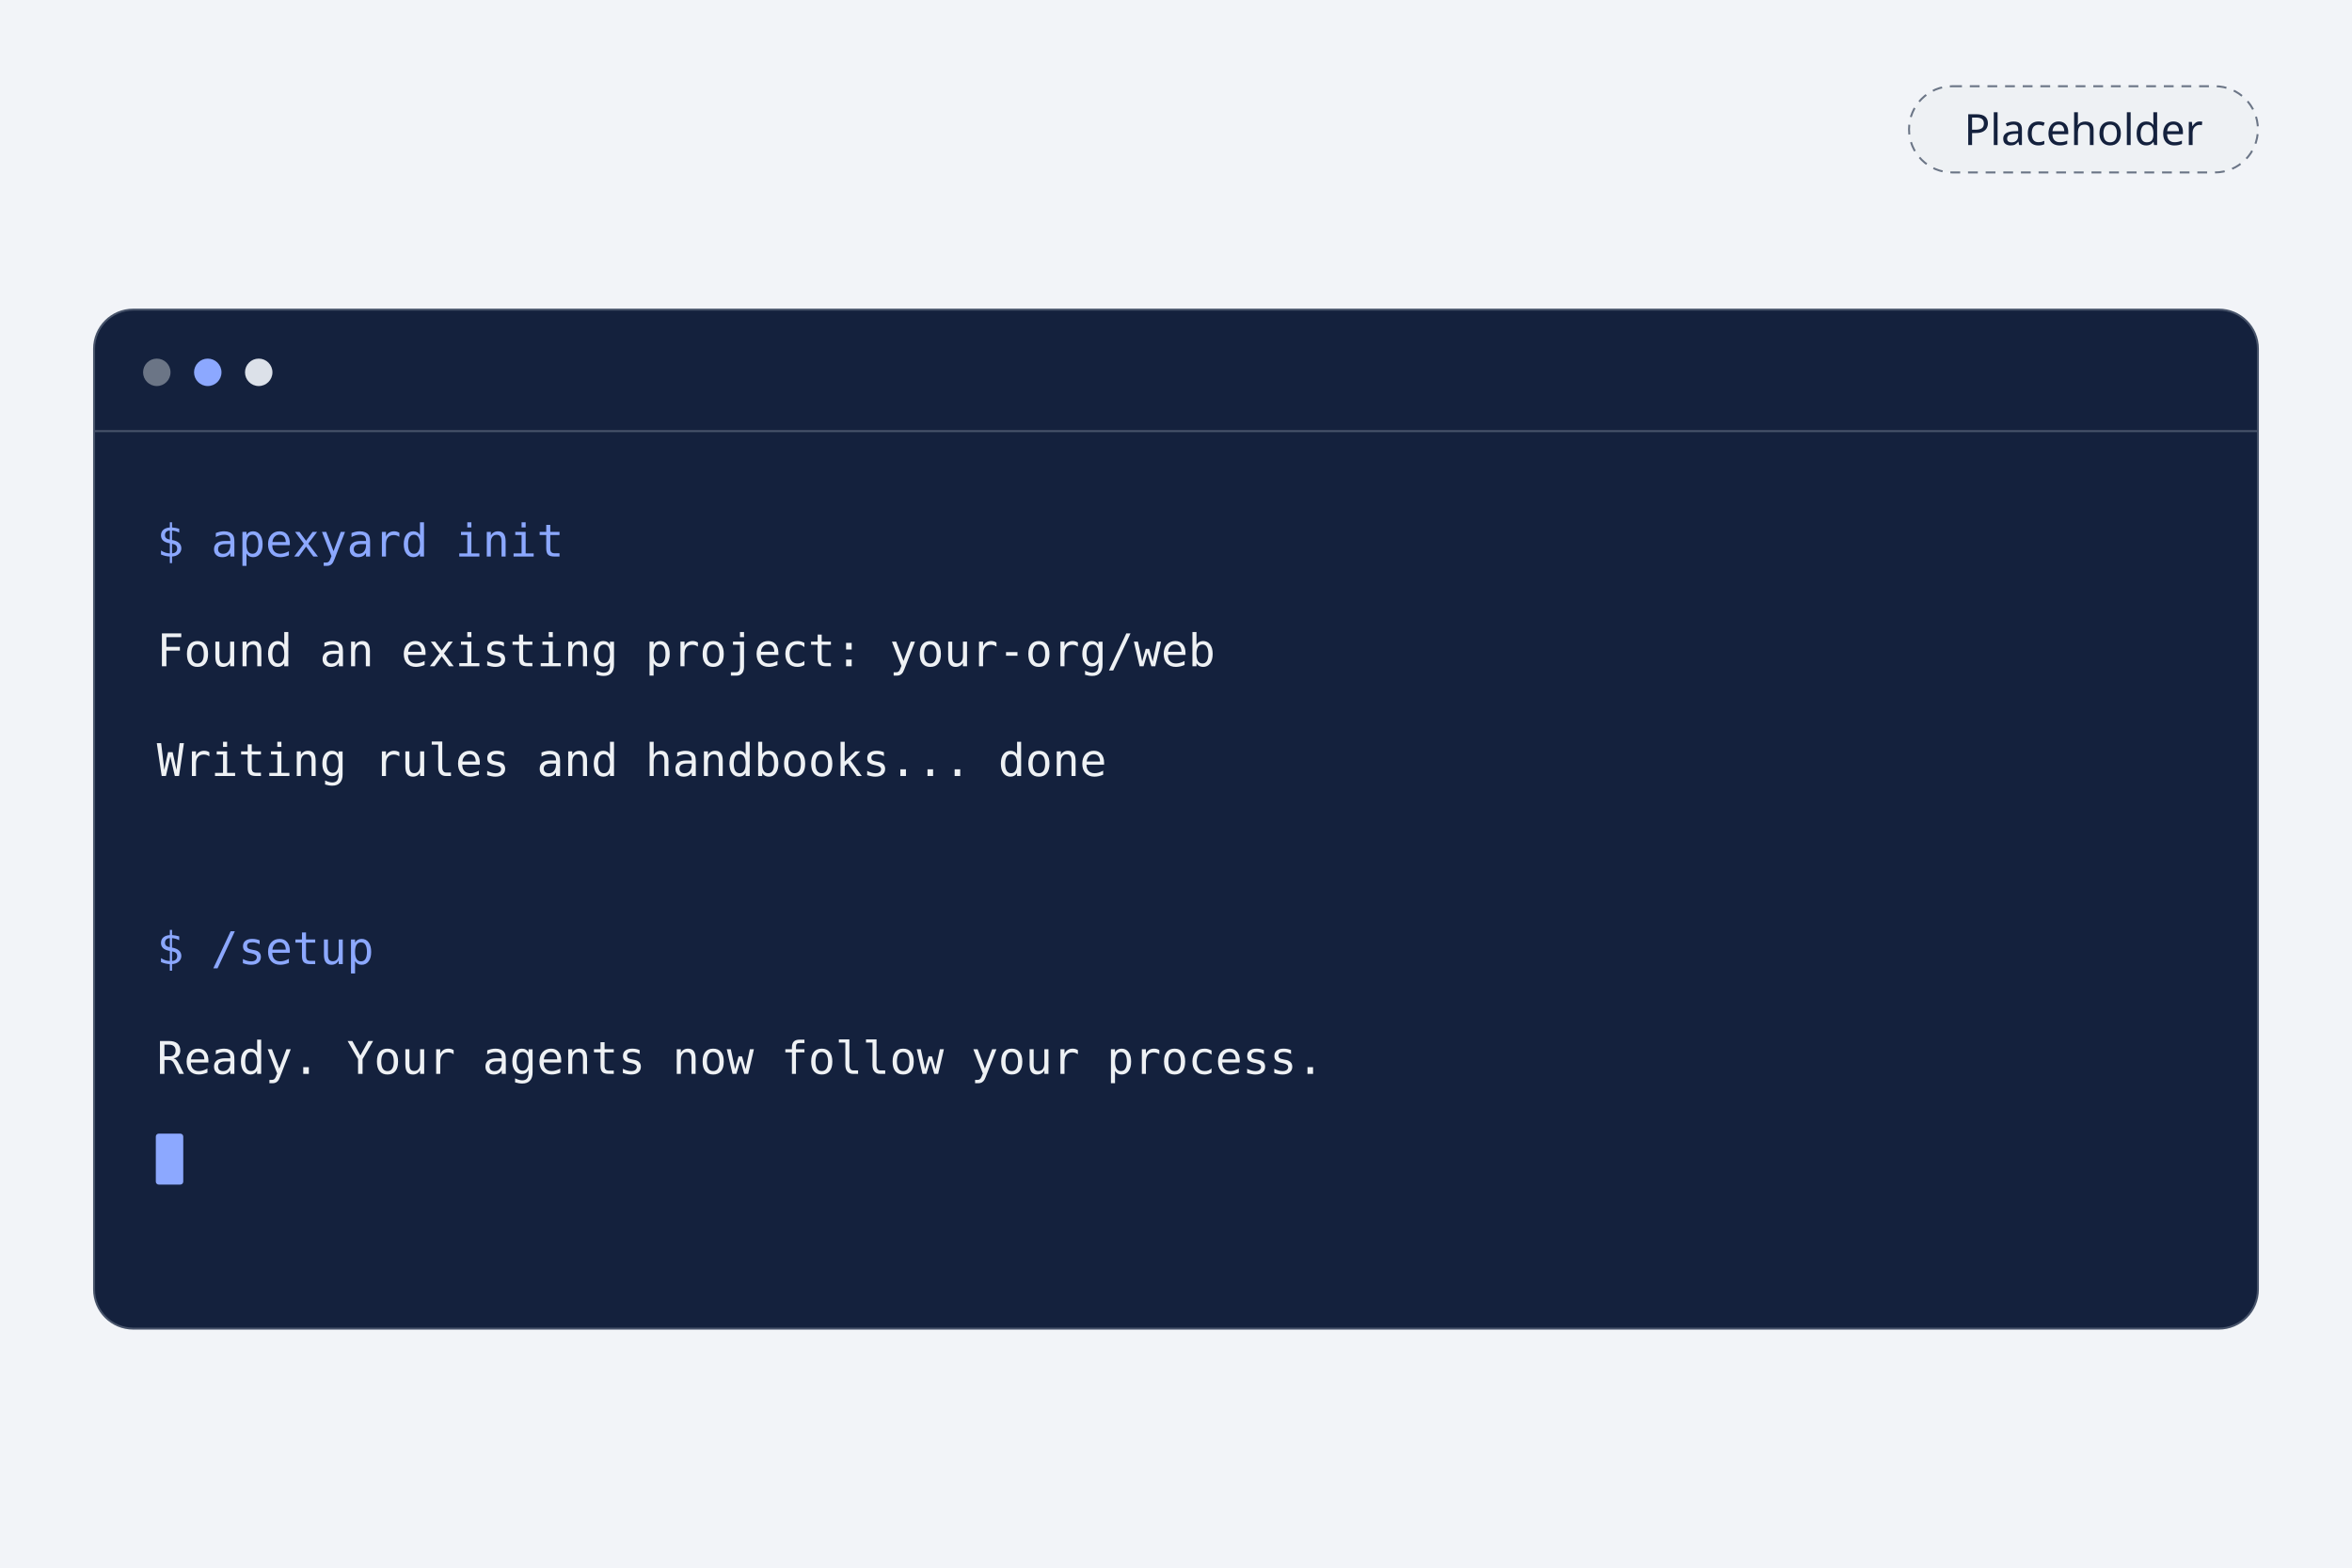
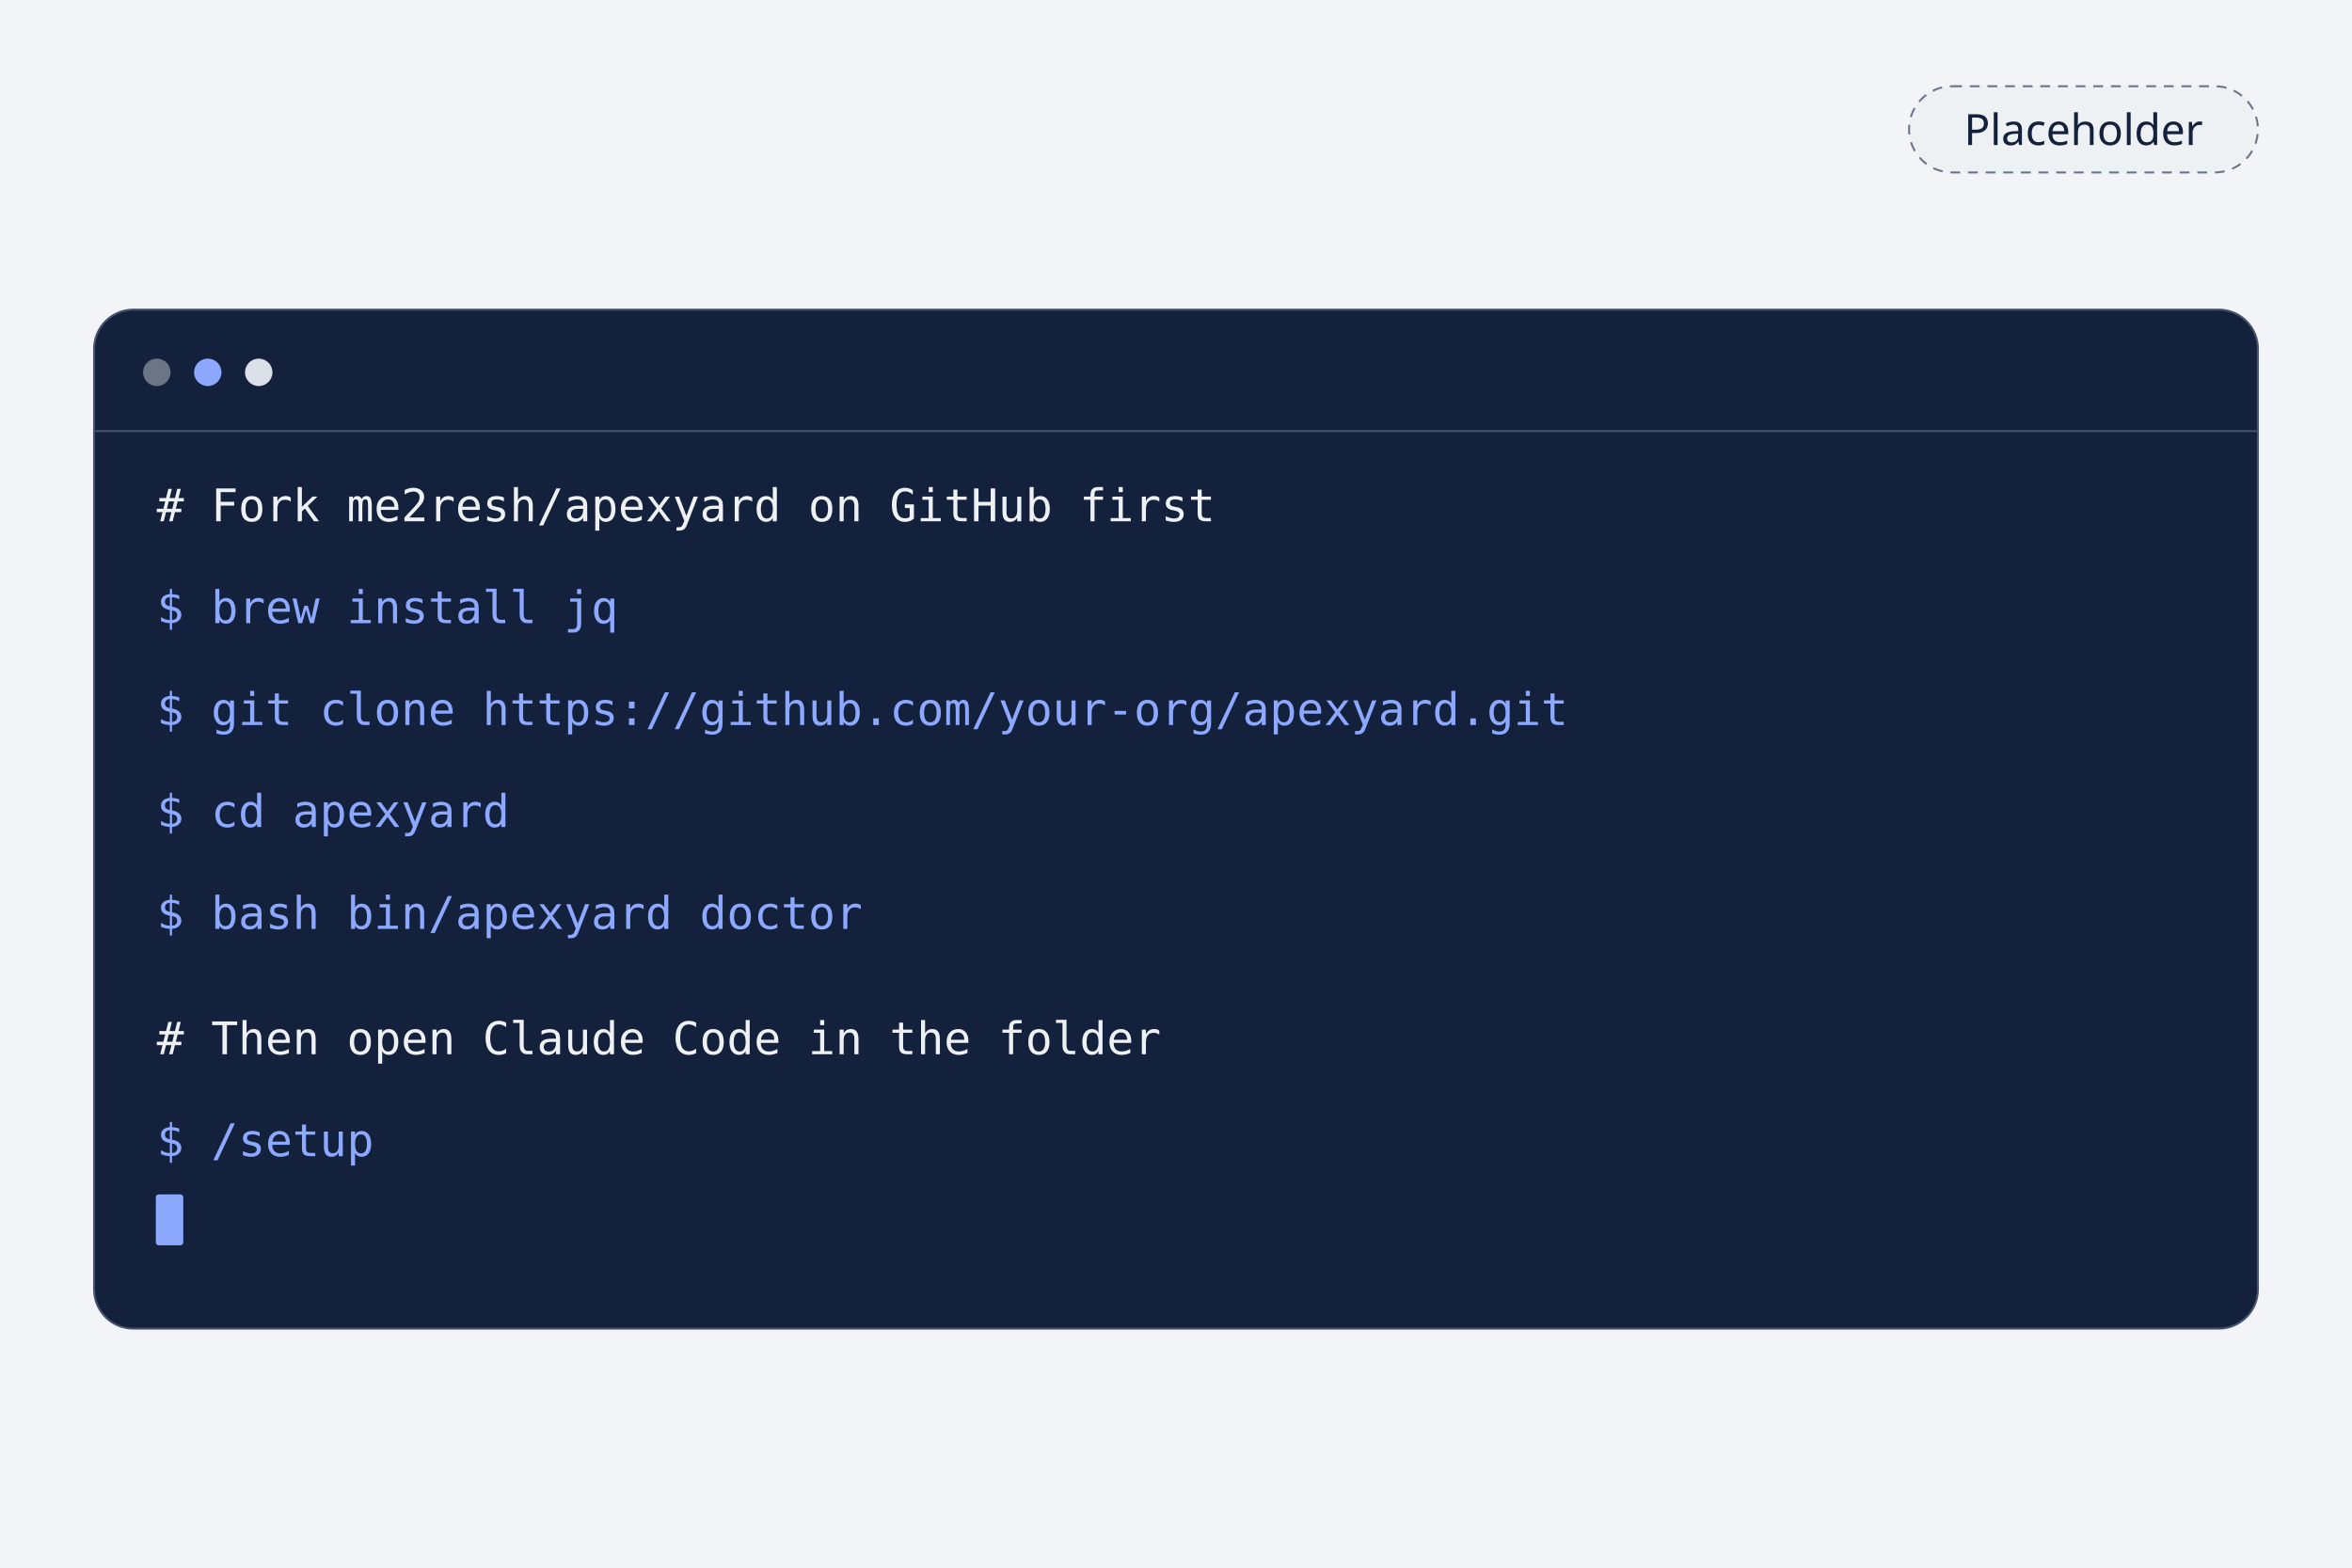
<svg xmlns="http://www.w3.org/2000/svg" viewBox="0 0 1200 800" role="img" aria-labelledby="title">
  <g font-family="IBM Plex Sans, system-ui, sans-serif">
    <rect x="0" y="0" width="1200" height="800" rx="0" fill="#F2F4F8" stroke="#F2F4F8" />
    <rect x="974" y="44" width="178" height="44" rx="22" fill="#EEF1F4" stroke="#6B7586" stroke-dasharray="5 4" />
    <text x="1063" y="74" font-size="22" fill="#14213D" font-weight="500" text-anchor="middle">Placeholder</text>
    <rect x="48" y="158" width="1104" height="520" rx="20" fill="#14213D" stroke="#47536A" />
    <path d="M 48 220 H 1152" stroke="#47536A" />
    <circle cx="80" cy="190" r="7" fill="#6B7586" />
    <circle cx="106" cy="190" r="7" fill="#8CA8FF" />
    <circle cx="132" cy="190" r="7" fill="#DCE1E9" />
-     <text x="80" y="284" font-size="23" fill="#8CA8FF" font-weight="400" font-family="IBM Plex Mono, monospace">$ apexyard init</text>
-     <text x="80" y="340" font-size="23" fill="#EEF1F4" font-weight="400" font-family="IBM Plex Mono, monospace">Found an existing project: your-org/web</text>
-     <text x="80" y="396" font-size="23" fill="#EEF1F4" font-weight="400" font-family="IBM Plex Mono, monospace">Writing rules and handbooks... done</text>
-     <text x="80" y="492" font-size="23" fill="#8CA8FF" font-weight="400" font-family="IBM Plex Mono, monospace">$ /setup</text>
-     <text x="80" y="548" font-size="23" fill="#EEF1F4" font-weight="400" font-family="IBM Plex Mono, monospace">Ready. Your agents now follow your process.</text>
-     <rect x="80" y="579" width="13" height="25" rx="1" fill="#8CA8FF" stroke="#8CA8FF" />
+     <text x="80" y="266" font-size="23" fill="#EEF1F4" font-weight="400" font-family="IBM Plex Mono, monospace"># Fork me2resh/apexyard on GitHub first</text>
+     <text x="80" y="318" font-size="23" fill="#8CA8FF" font-weight="400" font-family="IBM Plex Mono, monospace">$ brew install jq</text>
+     <text x="80" y="370" font-size="23" fill="#8CA8FF" font-weight="400" font-family="IBM Plex Mono, monospace">$ git clone https://github.com/your-org/apexyard.git</text>
+     <text x="80" y="422" font-size="23" fill="#8CA8FF" font-weight="400" font-family="IBM Plex Mono, monospace">$ cd apexyard</text>
+     <text x="80" y="474" font-size="23" fill="#8CA8FF" font-weight="400" font-family="IBM Plex Mono, monospace">$ bash bin/apexyard doctor</text>
+     <text x="80" y="538" font-size="23" fill="#EEF1F4" font-weight="400" font-family="IBM Plex Mono, monospace"># Then open Claude Code in the folder</text>
+     <text x="80" y="590" font-size="23" fill="#8CA8FF" font-weight="400" font-family="IBM Plex Mono, monospace">$ /setup</text>
+     <rect x="80" y="610" width="13" height="25" rx="1" fill="#8CA8FF" stroke="#8CA8FF" />
  </g>
</svg>
